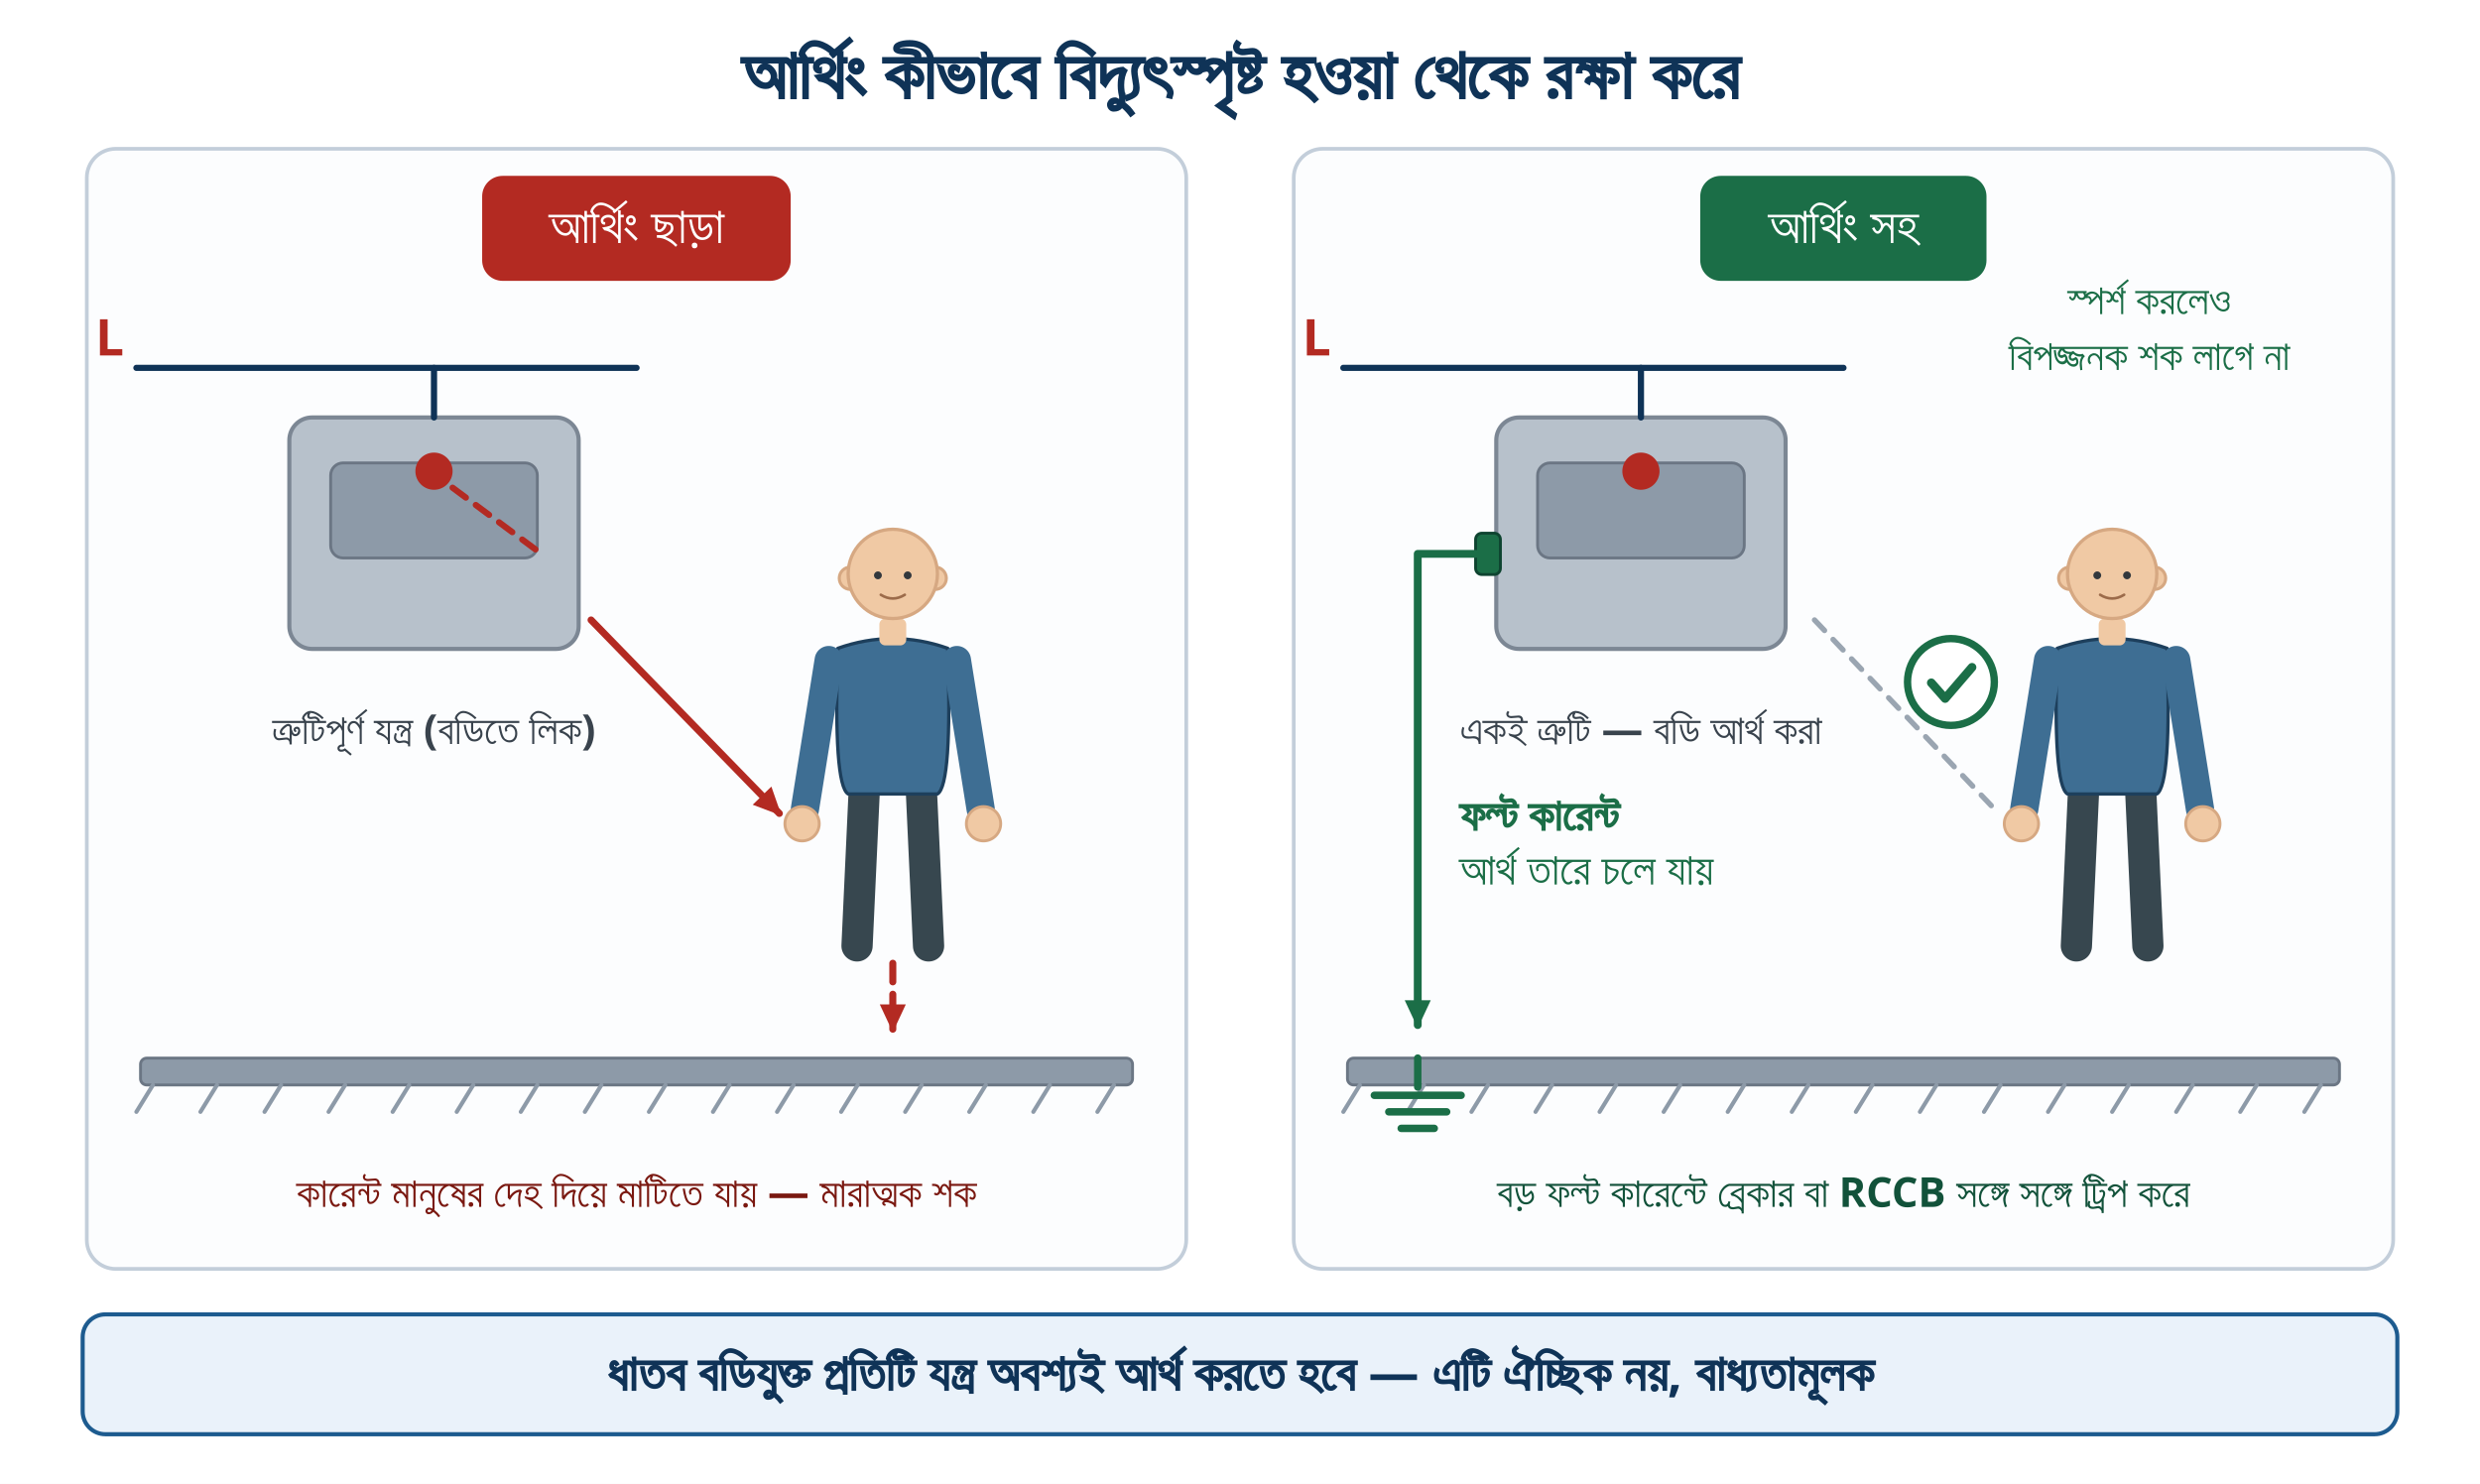
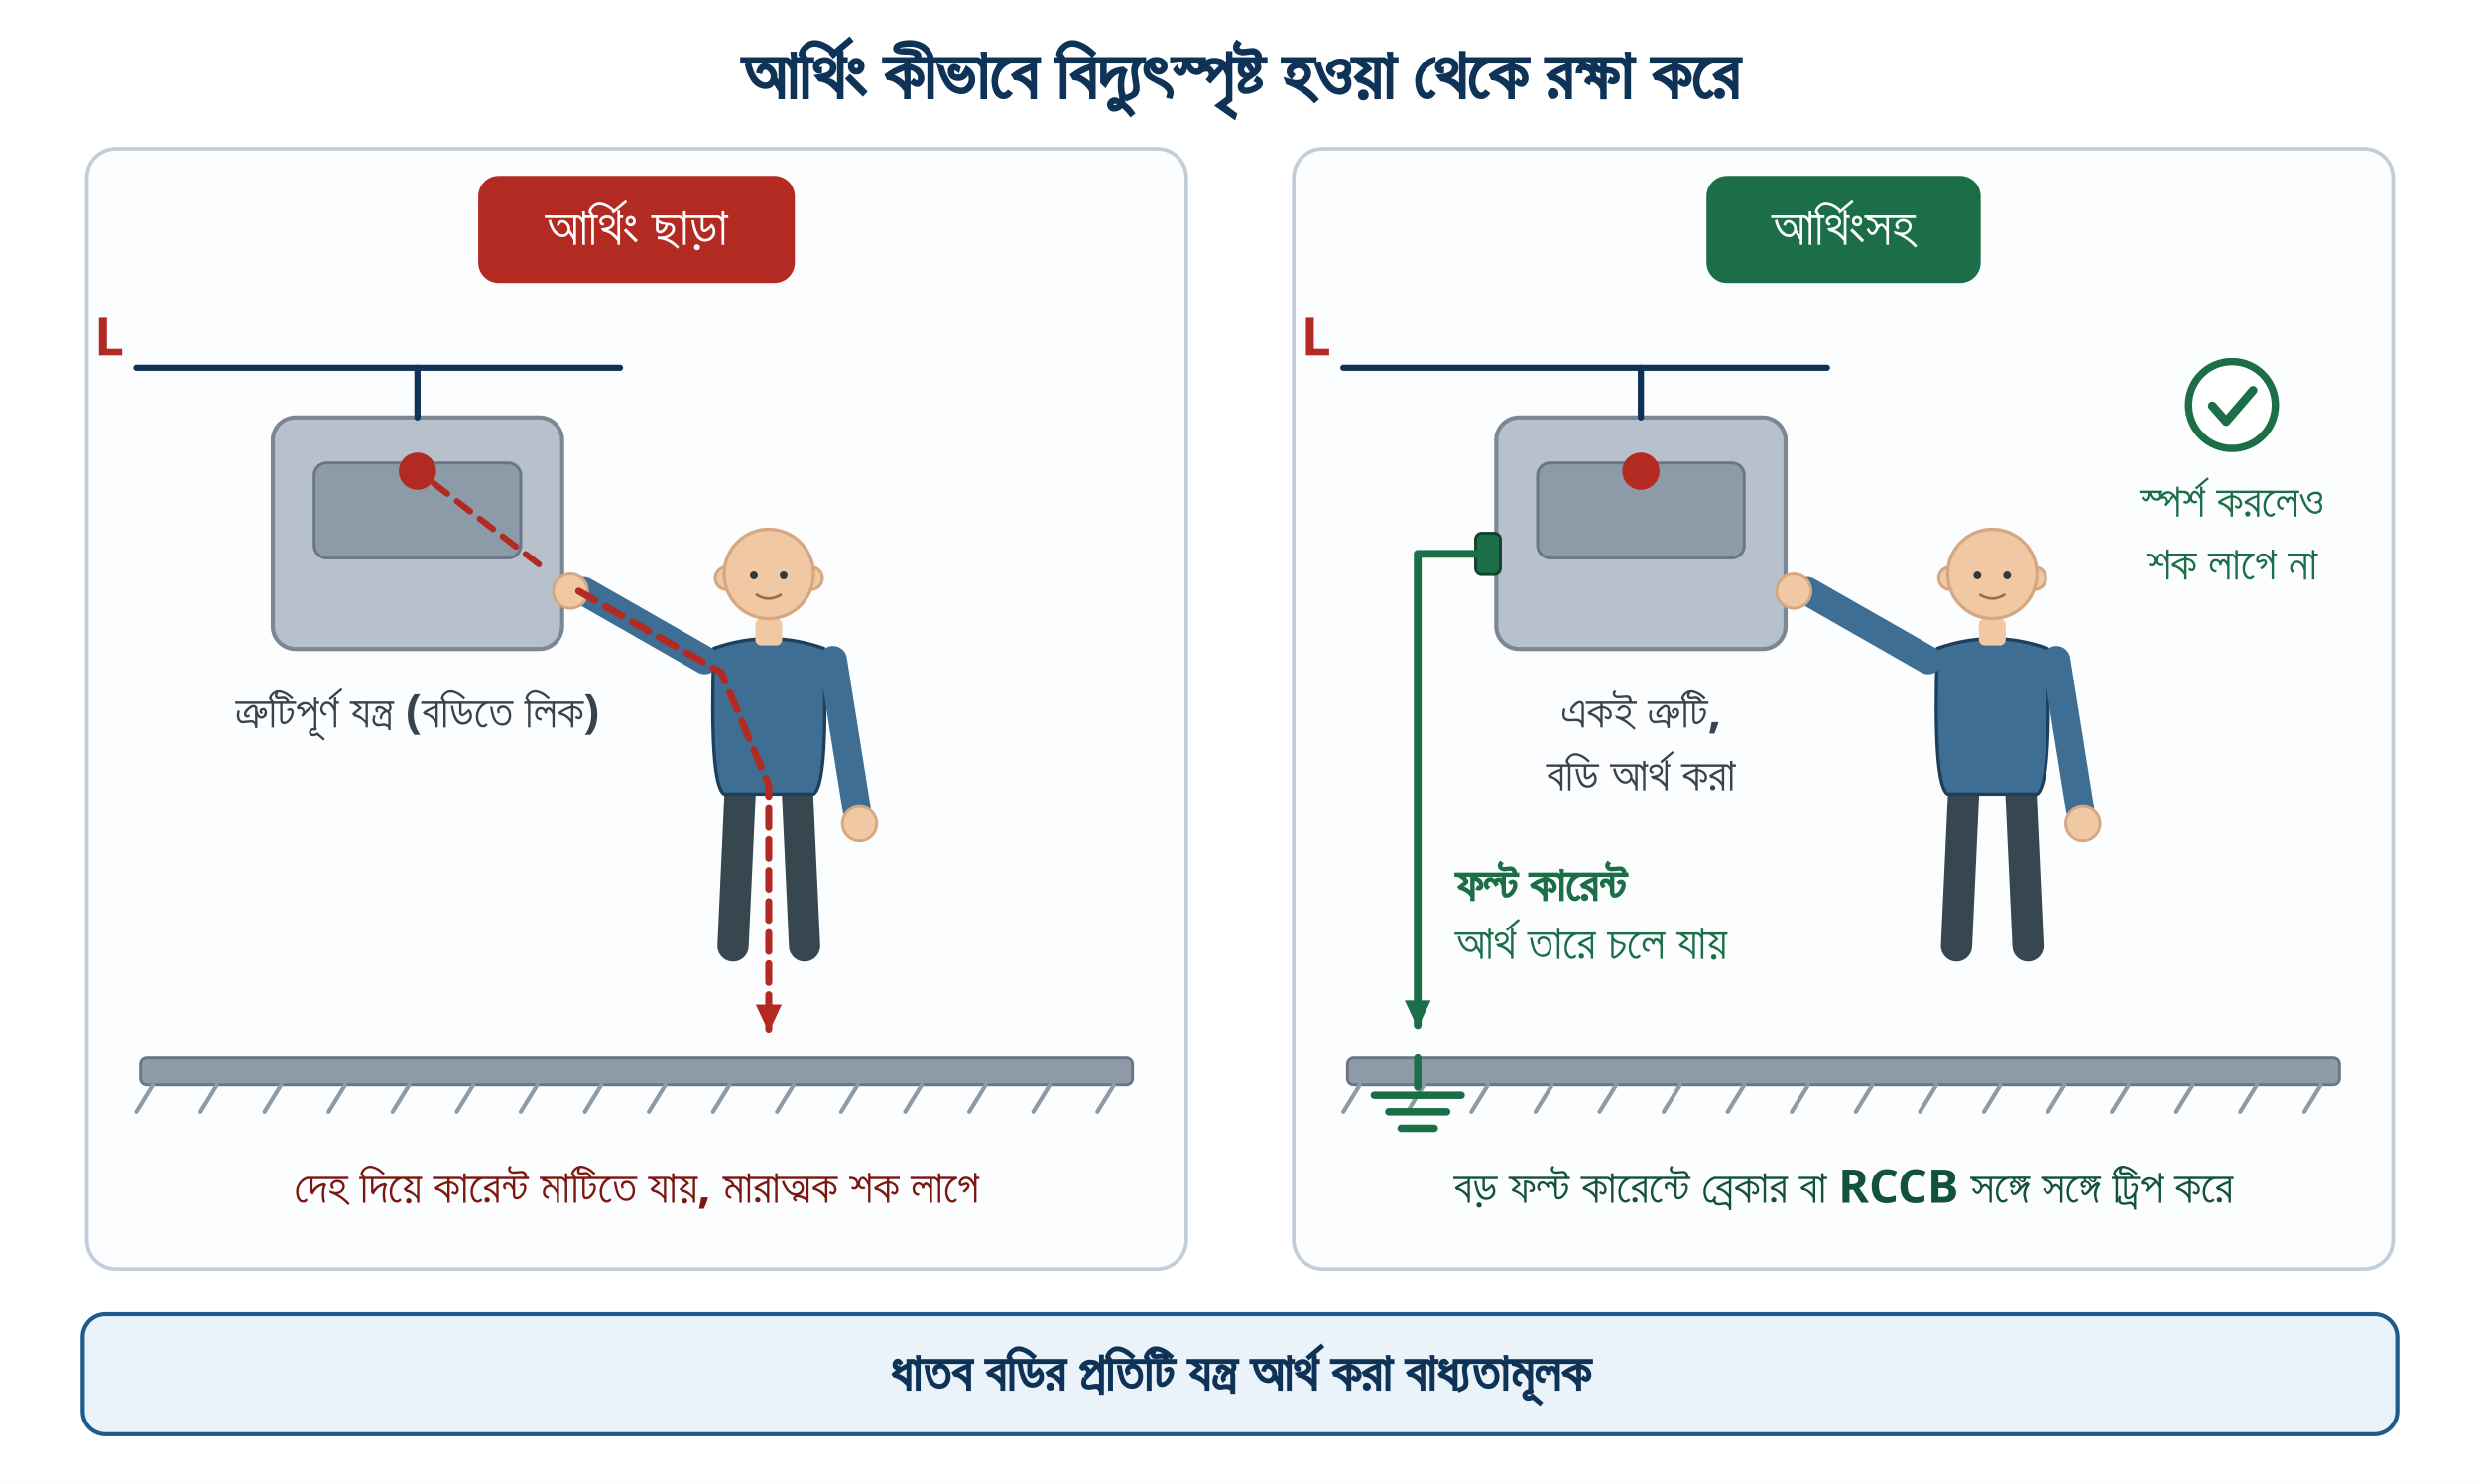
<svg xmlns="http://www.w3.org/2000/svg" width="1200" height="718" viewBox="0 0 1200 718">
  <defs>
    <marker id="arr" viewBox="0 0 10 10" refX="8.5" refY="5" markerUnits="userSpaceOnUse" markerWidth="15" markerHeight="15" orient="auto-start-reverse">
      <path d="M 0.5 0.8 L 9.5 5 L 0.5 9.2 z" fill="#B32A22" />
    </marker>
    <marker id="arg" viewBox="0 0 10 10" refX="8.5" refY="5" markerUnits="userSpaceOnUse" markerWidth="15" markerHeight="15" orient="auto-start-reverse">
      <path d="M 0.5 0.8 L 9.5 5 L 0.5 9.2 z" fill="#1B6E47" />
    </marker>
  </defs>
  <rect width="1200" height="718" fill="#FFFFFF" />
  <text x="600.0" y="48.0" font-family="Kalpurush" font-size="34" font-weight="700" fill="#0F3357" text-anchor="middle">আর্থিং কীভাবে বিদ্যুৎস্পৃষ্ট হওয়া থেকে রক্ষা করে</text>
  <rect x="42.0" y="72.0" width="532.0" height="542.0" rx="14" fill="#FCFDFE" stroke="#C3CEDA" stroke-width="1.8" />
-   <rect x="234.2" y="86.0" width="147.5" height="49.0" rx="9" fill="#B32A22" stroke="#B32A22" stroke-width="1.8" />
-   <text x="308.0" y="117.6" font-family="Kalpurush" font-size="24.5" font-weight="600" fill="#FFFFFF" text-anchor="middle">আর্থিং ছাড়া</text>
+   <rect x="232.3" y="86.0" width="151.4" height="50.0" rx="9" fill="#B32A22" stroke="#B32A22" stroke-width="1.8" />
+   <text x="308.0" y="118.4" font-family="Kalpurush" font-size="25.5" font-weight="600" fill="#FFFFFF" text-anchor="middle">আর্থিং ছাড়া</text>
  <rect x="68.0" y="512.0" width="480.0" height="13.0" rx="3" fill="#8D9AA8" stroke="#6B7684" stroke-width="1.4" />
  <line x1="74.0" y1="525.0" x2="66.0" y2="538.0" stroke="#8D9AA8" stroke-width="2" stroke-linecap="round" />
  <line x1="105.0" y1="525.0" x2="97.0" y2="538.0" stroke="#8D9AA8" stroke-width="2" stroke-linecap="round" />
  <line x1="136.0" y1="525.0" x2="128.0" y2="538.0" stroke="#8D9AA8" stroke-width="2" stroke-linecap="round" />
  <line x1="167.0" y1="525.0" x2="159.0" y2="538.0" stroke="#8D9AA8" stroke-width="2" stroke-linecap="round" />
  <line x1="198.0" y1="525.0" x2="190.0" y2="538.0" stroke="#8D9AA8" stroke-width="2" stroke-linecap="round" />
  <line x1="229.0" y1="525.0" x2="221.0" y2="538.0" stroke="#8D9AA8" stroke-width="2" stroke-linecap="round" />
  <line x1="260.0" y1="525.0" x2="252.0" y2="538.0" stroke="#8D9AA8" stroke-width="2" stroke-linecap="round" />
  <line x1="291.0" y1="525.0" x2="283.0" y2="538.0" stroke="#8D9AA8" stroke-width="2" stroke-linecap="round" />
  <line x1="322.0" y1="525.0" x2="314.0" y2="538.0" stroke="#8D9AA8" stroke-width="2" stroke-linecap="round" />
  <line x1="353.0" y1="525.0" x2="345.0" y2="538.0" stroke="#8D9AA8" stroke-width="2" stroke-linecap="round" />
  <line x1="384.0" y1="525.0" x2="376.0" y2="538.0" stroke="#8D9AA8" stroke-width="2" stroke-linecap="round" />
  <line x1="415.0" y1="525.0" x2="407.0" y2="538.0" stroke="#8D9AA8" stroke-width="2" stroke-linecap="round" />
  <line x1="446.0" y1="525.0" x2="438.0" y2="538.0" stroke="#8D9AA8" stroke-width="2" stroke-linecap="round" />
  <line x1="477.0" y1="525.0" x2="469.0" y2="538.0" stroke="#8D9AA8" stroke-width="2" stroke-linecap="round" />
  <line x1="508.0" y1="525.0" x2="500.0" y2="538.0" stroke="#8D9AA8" stroke-width="2" stroke-linecap="round" />
  <line x1="539.0" y1="525.0" x2="531.0" y2="538.0" stroke="#8D9AA8" stroke-width="2" stroke-linecap="round" />
  <rect x="626.0" y="72.0" width="532.0" height="542.0" rx="14" fill="#FCFDFE" stroke="#C3CEDA" stroke-width="1.8" />
-   <rect x="823.6" y="86.0" width="136.7" height="49.0" rx="9" fill="#1B6E47" stroke="#1B6E47" stroke-width="1.8" />
-   <text x="892.0" y="117.6" font-family="Kalpurush" font-size="24.5" font-weight="600" fill="#FFFFFF" text-anchor="middle">আর্থিং সহ</text>
+   <rect x="826.6" y="86.0" width="130.9" height="50.0" rx="9" fill="#1B6E47" stroke="#1B6E47" stroke-width="1.8" />
+   <text x="892.0" y="118.4" font-family="Kalpurush" font-size="25.5" font-weight="600" fill="#FFFFFF" text-anchor="middle">আর্থিংসহ</text>
  <rect x="652.0" y="512.0" width="480.0" height="13.0" rx="3" fill="#8D9AA8" stroke="#6B7684" stroke-width="1.4" />
  <line x1="658.0" y1="525.0" x2="650.0" y2="538.0" stroke="#8D9AA8" stroke-width="2" stroke-linecap="round" />
  <line x1="689.0" y1="525.0" x2="681.0" y2="538.0" stroke="#8D9AA8" stroke-width="2" stroke-linecap="round" />
  <line x1="720.0" y1="525.0" x2="712.0" y2="538.0" stroke="#8D9AA8" stroke-width="2" stroke-linecap="round" />
  <line x1="751.0" y1="525.0" x2="743.0" y2="538.0" stroke="#8D9AA8" stroke-width="2" stroke-linecap="round" />
  <line x1="782.0" y1="525.0" x2="774.0" y2="538.0" stroke="#8D9AA8" stroke-width="2" stroke-linecap="round" />
  <line x1="813.0" y1="525.0" x2="805.0" y2="538.0" stroke="#8D9AA8" stroke-width="2" stroke-linecap="round" />
  <line x1="844.0" y1="525.0" x2="836.0" y2="538.0" stroke="#8D9AA8" stroke-width="2" stroke-linecap="round" />
  <line x1="875.0" y1="525.0" x2="867.0" y2="538.0" stroke="#8D9AA8" stroke-width="2" stroke-linecap="round" />
  <line x1="906.0" y1="525.0" x2="898.0" y2="538.0" stroke="#8D9AA8" stroke-width="2" stroke-linecap="round" />
  <line x1="937.0" y1="525.0" x2="929.0" y2="538.0" stroke="#8D9AA8" stroke-width="2" stroke-linecap="round" />
  <line x1="968.0" y1="525.0" x2="960.0" y2="538.0" stroke="#8D9AA8" stroke-width="2" stroke-linecap="round" />
  <line x1="999.0" y1="525.0" x2="991.0" y2="538.0" stroke="#8D9AA8" stroke-width="2" stroke-linecap="round" />
  <line x1="1030.0" y1="525.0" x2="1022.0" y2="538.0" stroke="#8D9AA8" stroke-width="2" stroke-linecap="round" />
  <line x1="1061.0" y1="525.0" x2="1053.0" y2="538.0" stroke="#8D9AA8" stroke-width="2" stroke-linecap="round" />
  <line x1="1092.0" y1="525.0" x2="1084.0" y2="538.0" stroke="#8D9AA8" stroke-width="2" stroke-linecap="round" />
  <line x1="1123.0" y1="525.0" x2="1115.0" y2="538.0" stroke="#8D9AA8" stroke-width="2" stroke-linecap="round" />
-   <rect x="140.0" y="202.0" width="140.0" height="112.0" rx="11" fill="#B7C1CB" stroke="#7C8794" stroke-width="2" />
-   <rect x="160.0" y="224.0" width="100.0" height="46.0" rx="6" fill="#8D9AA8" stroke="#6B7684" stroke-width="1.4" />
-   <text x="210.0" y="360.0" font-family="Kalpurush" font-size="20" font-weight="600" fill="#39434D" text-anchor="middle">ত্রুটিপূর্ণ যন্ত্র (বডিতে লিক)</text>
-   <line x1="66.0" y1="178.0" x2="308.0" y2="178.0" stroke="#0F3357" stroke-width="3" stroke-linecap="round" />
-   <text x="60.0" y="172.0" font-family="Kalpurush" font-size="24.5" font-weight="700" fill="#B32A22" text-anchor="end">L</text>
-   <path d="M 210 178 L 210 202" fill="none" stroke="#0F3357" stroke-width="3" stroke-linecap="round" stroke-linejoin="round" />
-   <circle cx="210.0" cy="228.0" r="9.0" fill="#B32A22" stroke="none" stroke-width="2" />
-   <path d="M 219 236 L 262 268" fill="none" stroke="#B32A22" stroke-width="3" stroke-linecap="round" stroke-linejoin="round" stroke-dasharray="8 6" />
-   <path d="M 418.3 379.9 L 414.7 457.7" fill="none" stroke="#37474F" stroke-width="15.12" stroke-linecap="round" stroke-linejoin="round" />
-   <path d="M 445.7 379.9 L 449.3 457.7" fill="none" stroke="#37474F" stroke-width="15.12" stroke-linecap="round" stroke-linejoin="round" />
-   <path d="M 405.4 313.7 Q 403.2 379.9 410.4 384.2 L 453.6 384.2 Q 460.8 379.9 458.6 313.7 Q 432.0 304.3 405.4 313.7 Z" fill="#3E6E93" stroke="#1D3F5C" stroke-width="1.6" stroke-linecap="round" stroke-linejoin="round" />
-   <path d="M 401.0 319.4 L 389.5 391.4" fill="none" stroke="#3E6E93" stroke-width="13.68" stroke-linecap="round" stroke-linejoin="round" />
-   <path d="M 463.0 319.4 L 474.5 391.4" fill="none" stroke="#3E6E93" stroke-width="13.68" stroke-linecap="round" stroke-linejoin="round" />
-   <circle cx="388.1" cy="398.6" r="8.3" fill="#F0C9A4" stroke="#D6A882" stroke-width="1.4" />
-   <circle cx="475.9" cy="398.6" r="8.3" fill="#F0C9A4" stroke="#D6A882" stroke-width="1.4" />
-   <rect x="425.5" y="299.3" width="13.0" height="13.0" rx="2.88" fill="#F0C9A4" stroke="none" stroke-width="0" />
-   <circle cx="411.5" cy="279.8" r="5.4" fill="#F0C9A4" stroke="#D6A882" stroke-width="1.5" />
-   <circle cx="452.5" cy="279.8" r="5.4" fill="#F0C9A4" stroke="#D6A882" stroke-width="1.5" />
-   <circle cx="432.0" cy="277.7" r="21.6" fill="#F0C9A4" stroke="#D6A882" stroke-width="1.6" />
-   <circle cx="424.8" cy="278.4" r="1.9" fill="#33383D" stroke="none" stroke-width="2" />
-   <circle cx="439.2" cy="278.4" r="1.9" fill="#33383D" stroke="none" stroke-width="2" />
-   <path d="M 426.2 287.8 Q 432.0 291.4 437.8 287.8" fill="none" stroke="#9C6B4A" stroke-width="1.296" stroke-linecap="round" stroke-linejoin="round" />
-   <path d="M 286 300 L 377.1 393.6" fill="none" stroke="#B32A22" stroke-width="3.4" stroke-linecap="round" stroke-linejoin="round" marker-end="url(#arr)" />
-   <path d="M 432 466.1 L 432 498.0" fill="none" stroke="#B32A22" stroke-width="3.4" stroke-linecap="round" stroke-linejoin="round" stroke-dasharray="9 6" marker-end="url(#arr)" />
-   <text x="308.0" y="584.0" font-family="Kalpurush" font-size="20" font-weight="600" fill="#7A1810" text-anchor="middle">কারেন্ট মানুষের দেহ দিয়ে মাটিতে যায় — মারাত্মক শক</text>
+   <rect x="132.0" y="202.0" width="140.0" height="112.0" rx="11" fill="#B7C1CB" stroke="#7C8794" stroke-width="2" />
+   <rect x="152.0" y="224.0" width="100.0" height="46.0" rx="6" fill="#8D9AA8" stroke="#6B7684" stroke-width="1.4" />
+   <text x="202.0" y="352.0" font-family="Kalpurush" font-size="22.5" font-weight="600" fill="#39434D" text-anchor="middle">ত্রুটিপূর্ণ যন্ত্র (বডিতে লিক)</text>
+   <line x1="66.0" y1="178.0" x2="300.0" y2="178.0" stroke="#0F3357" stroke-width="3" stroke-linecap="round" />
+   <text x="60.0" y="172.0" font-family="Kalpurush" font-size="25.5" font-weight="700" fill="#B32A22" text-anchor="end">L</text>
+   <path d="M 202 178 L 202 202" fill="none" stroke="#0F3357" stroke-width="3" stroke-linecap="round" stroke-linejoin="round" />
+   <circle cx="202.0" cy="228.0" r="9.0" fill="#B32A22" stroke="none" stroke-width="2" />
+   <path d="M 210 234 L 262 274" fill="none" stroke="#B32A22" stroke-width="3" stroke-linecap="round" stroke-linejoin="round" stroke-dasharray="8 6" />
+   <path d="M 358.3 379.9 L 354.7 457.7" fill="none" stroke="#37474F" stroke-width="15.12" stroke-linecap="round" stroke-linejoin="round" />
+   <path d="M 385.7 379.9 L 389.3 457.7" fill="none" stroke="#37474F" stroke-width="15.12" stroke-linecap="round" stroke-linejoin="round" />
+   <path d="M 345.4 313.7 Q 343.2 379.9 350.4 384.2 L 393.6 384.2 Q 400.8 379.9 398.6 313.7 Q 372.0 304.3 345.4 313.7 Z" fill="#3E6E93" stroke="#1D3F5C" stroke-width="1.6" stroke-linecap="round" stroke-linejoin="round" />
+   <path d="M 341.0 319.4 L 282.5 286.0" fill="none" stroke="#3E6E93" stroke-width="13.68" stroke-linecap="round" stroke-linejoin="round" />
+   <path d="M 403.0 319.4 L 414.5 391.4" fill="none" stroke="#3E6E93" stroke-width="13.68" stroke-linecap="round" stroke-linejoin="round" />
+   <circle cx="276.0" cy="286.0" r="8.3" fill="#F0C9A4" stroke="#D6A882" stroke-width="1.4" />
+   <circle cx="415.9" cy="398.6" r="8.3" fill="#F0C9A4" stroke="#D6A882" stroke-width="1.4" />
+   <rect x="365.5" y="299.3" width="13.0" height="13.0" rx="2.88" fill="#F0C9A4" stroke="none" stroke-width="0" />
+   <circle cx="351.5" cy="279.8" r="5.4" fill="#F0C9A4" stroke="#D6A882" stroke-width="1.5" />
+   <circle cx="392.5" cy="279.8" r="5.4" fill="#F0C9A4" stroke="#D6A882" stroke-width="1.5" />
+   <circle cx="372.0" cy="277.7" r="21.6" fill="#F0C9A4" stroke="#D6A882" stroke-width="1.6" />
+   <circle cx="364.8" cy="278.4" r="1.9" fill="#33383D" stroke="none" stroke-width="2" />
+   <circle cx="379.2" cy="278.4" r="1.9" fill="#33383D" stroke="none" stroke-width="2" />
+   <path d="M 366.2 287.8 Q 372.0 291.4 377.8 287.8" fill="none" stroke="#9C6B4A" stroke-width="1.296" stroke-linecap="round" stroke-linejoin="round" />
+   <path d="M 280 286.0 L 349.0 325.4 L 372 379.9 L 372 498.0" fill="none" stroke="#B32A22" stroke-width="3.4" stroke-linecap="round" stroke-linejoin="round" stroke-dasharray="9 6" marker-end="url(#arr)" />
+   <text x="308.0" y="582.0" font-family="Kalpurush" font-size="22.5" font-weight="600" fill="#7A1810" text-anchor="middle">দেহ দিয়ে কারেন্ট মাটিতে যায়, মারাত্মক শক লাগে</text>
  <rect x="724.0" y="202.0" width="140.0" height="112.0" rx="11" fill="#B7C1CB" stroke="#7C8794" stroke-width="2" />
  <rect x="744.0" y="224.0" width="100.0" height="46.0" rx="6" fill="#8D9AA8" stroke="#6B7684" stroke-width="1.4" />
-   <text x="794.0" y="360.0" font-family="Kalpurush" font-size="20" font-weight="600" fill="#39434D" text-anchor="middle">একই ত্রুটি — বডি আর্থ করা</text>
-   <line x1="650.0" y1="178.0" x2="892.0" y2="178.0" stroke="#0F3357" stroke-width="3" stroke-linecap="round" />
-   <text x="644.0" y="172.0" font-family="Kalpurush" font-size="24.5" font-weight="700" fill="#B32A22" text-anchor="end">L</text>
+   <text x="794.0" y="352.0" font-family="Kalpurush" font-size="22.5" font-weight="600" fill="#39434D" text-anchor="middle">একই ত্রুটি,</text>
+   <text x="794.0" y="382.4" font-family="Kalpurush" font-size="22.5" font-weight="600" fill="#39434D" text-anchor="middle">বডি আর্থ করা</text>
+   <line x1="650.0" y1="178.0" x2="884.0" y2="178.0" stroke="#0F3357" stroke-width="3" stroke-linecap="round" />
+   <text x="644.0" y="172.0" font-family="Kalpurush" font-size="25.5" font-weight="700" fill="#B32A22" text-anchor="end">L</text>
  <path d="M 794 178 L 794 202" fill="none" stroke="#0F3357" stroke-width="3" stroke-linecap="round" stroke-linejoin="round" />
  <circle cx="794.0" cy="228.0" r="9.0" fill="#B32A22" stroke="none" stroke-width="2" />
  <rect x="714.0" y="258.0" width="12.0" height="20.0" rx="3" fill="#1B6E47" stroke="#0E4430" stroke-width="1.4" />
  <path d="M 714 268 L 686 268 L 686 496.0" fill="none" stroke="#1B6E47" stroke-width="3.8" stroke-linecap="round" stroke-linejoin="round" marker-end="url(#arg)" />
-   <text x="706.0" y="402.0" font-family="Kalpurush" font-size="21.5" font-weight="700" fill="#1B6E47" text-anchor="start">ফল্ট কারেন্ট</text>
-   <text x="706.0" y="428.0" font-family="Kalpurush" font-size="21.5" font-weight="400" fill="#1B6E47" text-anchor="start">আর্থ তারে চলে যায়</text>
-   <path d="M 1008.3 379.9 L 1004.7 457.7" fill="none" stroke="#37474F" stroke-width="15.12" stroke-linecap="round" stroke-linejoin="round" />
-   <path d="M 1035.7 379.9 L 1039.3 457.7" fill="none" stroke="#37474F" stroke-width="15.12" stroke-linecap="round" stroke-linejoin="round" />
-   <path d="M 995.4 313.7 Q 993.2 379.9 1000.4 384.2 L 1043.6 384.2 Q 1050.8 379.9 1048.6 313.7 Q 1022.0 304.3 995.4 313.7 Z" fill="#3E6E93" stroke="#1D3F5C" stroke-width="1.6" stroke-linecap="round" stroke-linejoin="round" />
-   <path d="M 991.0 319.4 L 979.5 391.4" fill="none" stroke="#3E6E93" stroke-width="13.68" stroke-linecap="round" stroke-linejoin="round" />
-   <path d="M 1053.0 319.4 L 1064.5 391.4" fill="none" stroke="#3E6E93" stroke-width="13.68" stroke-linecap="round" stroke-linejoin="round" />
-   <circle cx="978.1" cy="398.6" r="8.3" fill="#F0C9A4" stroke="#D6A882" stroke-width="1.4" />
-   <circle cx="1065.9" cy="398.6" r="8.3" fill="#F0C9A4" stroke="#D6A882" stroke-width="1.4" />
-   <rect x="1015.5" y="299.3" width="13.0" height="13.0" rx="2.88" fill="#F0C9A4" stroke="none" stroke-width="0" />
-   <circle cx="1001.5" cy="279.8" r="5.4" fill="#F0C9A4" stroke="#D6A882" stroke-width="1.5" />
-   <circle cx="1042.5" cy="279.8" r="5.4" fill="#F0C9A4" stroke="#D6A882" stroke-width="1.5" />
-   <circle cx="1022.0" cy="277.7" r="21.6" fill="#F0C9A4" stroke="#D6A882" stroke-width="1.6" />
-   <circle cx="1014.8" cy="278.4" r="1.9" fill="#33383D" stroke="none" stroke-width="2" />
-   <circle cx="1029.2" cy="278.4" r="1.9" fill="#33383D" stroke="none" stroke-width="2" />
-   <path d="M 1016.2 287.8 Q 1022.0 291.4 1027.8 287.8" fill="none" stroke="#9C6B4A" stroke-width="1.296" stroke-linecap="round" stroke-linejoin="round" />
-   <path d="M 878 300 L 967.1 393.6" fill="none" stroke="#9AA5B1" stroke-width="2.6" stroke-linecap="round" stroke-linejoin="round" stroke-dasharray="7 6" />
-   <circle cx="944.0" cy="330.0" r="21.0" fill="#FFFFFF" stroke="#1B6E47" stroke-width="3.57" />
-   <path d="M 934.5 330.4 l 6.7 7.6 l 13.0 -15.1" fill="none" stroke="#1B6E47" stroke-width="4.2" stroke-linecap="round" stroke-linejoin="round" />
-   <text x="1040.0" y="152.0" font-family="Kalpurush" font-size="20" font-weight="600" fill="#1B6E47" text-anchor="middle">স্পর্শ করলেও</text>
-   <text x="1040.0" y="179.0" font-family="Kalpurush" font-size="20" font-weight="600" fill="#1B6E47" text-anchor="middle">বিপজ্জনক শক লাগে না</text>
+   <text x="704.0" y="436.0" font-family="Kalpurush" font-size="23" font-weight="700" fill="#1B6E47" text-anchor="start">ফল্ট কারেন্ট</text>
+   <text x="704.0" y="464.0" font-family="Kalpurush" font-size="23" font-weight="400" fill="#1B6E47" text-anchor="start">আর্থ তারে চলে যায়</text>
+   <path d="M 950.3 379.9 L 946.7 457.7" fill="none" stroke="#37474F" stroke-width="15.12" stroke-linecap="round" stroke-linejoin="round" />
+   <path d="M 977.7 379.9 L 981.3 457.7" fill="none" stroke="#37474F" stroke-width="15.12" stroke-linecap="round" stroke-linejoin="round" />
+   <path d="M 937.4 313.7 Q 935.2 379.9 942.4 384.2 L 985.6 384.2 Q 992.8 379.9 990.6 313.7 Q 964.0 304.3 937.4 313.7 Z" fill="#3E6E93" stroke="#1D3F5C" stroke-width="1.6" stroke-linecap="round" stroke-linejoin="round" />
+   <path d="M 933.0 319.4 L 874.5 286.0" fill="none" stroke="#3E6E93" stroke-width="13.68" stroke-linecap="round" stroke-linejoin="round" />
+   <path d="M 995.0 319.4 L 1006.5 391.4" fill="none" stroke="#3E6E93" stroke-width="13.68" stroke-linecap="round" stroke-linejoin="round" />
+   <circle cx="868.0" cy="286.0" r="8.3" fill="#F0C9A4" stroke="#D6A882" stroke-width="1.4" />
+   <circle cx="1007.9" cy="398.6" r="8.3" fill="#F0C9A4" stroke="#D6A882" stroke-width="1.4" />
+   <rect x="957.5" y="299.3" width="13.0" height="13.0" rx="2.88" fill="#F0C9A4" stroke="none" stroke-width="0" />
+   <circle cx="943.5" cy="279.8" r="5.4" fill="#F0C9A4" stroke="#D6A882" stroke-width="1.5" />
+   <circle cx="984.5" cy="279.8" r="5.4" fill="#F0C9A4" stroke="#D6A882" stroke-width="1.5" />
+   <circle cx="964.0" cy="277.7" r="21.6" fill="#F0C9A4" stroke="#D6A882" stroke-width="1.6" />
+   <circle cx="956.8" cy="278.4" r="1.9" fill="#33383D" stroke="none" stroke-width="2" />
+   <circle cx="971.2" cy="278.4" r="1.9" fill="#33383D" stroke="none" stroke-width="2" />
+   <path d="M 958.2 287.8 Q 964.0 291.4 969.8 287.8" fill="none" stroke="#9C6B4A" stroke-width="1.296" stroke-linecap="round" stroke-linejoin="round" />
+   <circle cx="1080.0" cy="196.0" r="21.0" fill="#FFFFFF" stroke="#1B6E47" stroke-width="3.57" />
+   <path d="M 1070.5 196.4 l 6.7 7.6 l 13.0 -15.1" fill="none" stroke="#1B6E47" stroke-width="4.2" stroke-linecap="round" stroke-linejoin="round" />
+   <text x="1080.0" y="250.0" font-family="Kalpurush" font-size="22.5" font-weight="600" fill="#1B6E47" text-anchor="middle">স্পর্শ করলেও</text>
+   <text x="1080.0" y="280.4" font-family="Kalpurush" font-size="22.5" font-weight="600" fill="#1B6E47" text-anchor="middle">শক লাগে না</text>
  <line x1="686.0" y1="512.0" x2="686.0" y2="526.0" stroke="#1B6E47" stroke-width="3.6" stroke-linecap="round" />
  <line x1="665.0" y1="530.0" x2="707.0" y2="530.0" stroke="#1B6E47" stroke-width="3.6" stroke-linecap="round" />
  <line x1="672.0" y1="538.0" x2="700.0" y2="538.0" stroke="#1B6E47" stroke-width="3.6" stroke-linecap="round" />
  <line x1="678.0" y1="546.0" x2="694.0" y2="546.0" stroke="#1B6E47" stroke-width="3.6" stroke-linecap="round" />
-   <text x="892.0" y="584.0" font-family="Kalpurush" font-size="20" font-weight="600" fill="#12523A" text-anchor="middle">বড় ফল্ট কারেন্টে ব্রেকার বা RCCB সঙ্গে সঙ্গে ট্রিপ করে</text>
+   <text x="892.0" y="582.0" font-family="Kalpurush" font-size="22.5" font-weight="600" fill="#12523A" text-anchor="middle">বড় ফল্ট কারেন্টে ব্রেকার বা RCCB সঙ্গে সঙ্গে ট্রিপ করে</text>
  <rect x="40.0" y="636.0" width="1120.0" height="58.0" rx="11" fill="#EAF2FA" stroke="#1D5B8F" stroke-width="2" />
-   <text x="600.0" y="673.0" font-family="Kalpurush" font-size="24.5" font-weight="700" fill="#0F3357" text-anchor="middle">ধাতব বডিযুক্ত প্রতিটি যন্ত্র অবশ্যই আর্থ করতে হবে — এটি ঐচ্ছিক নয়, বাধ্যতামূলক</text>
+   <text x="600.0" y="673.0" font-family="Kalpurush" font-size="25.5" font-weight="700" fill="#0F3357" text-anchor="middle">ধাতব বডির প্রতিটি যন্ত্র আর্থ করা বাধ্যতামূলক</text>
</svg>
